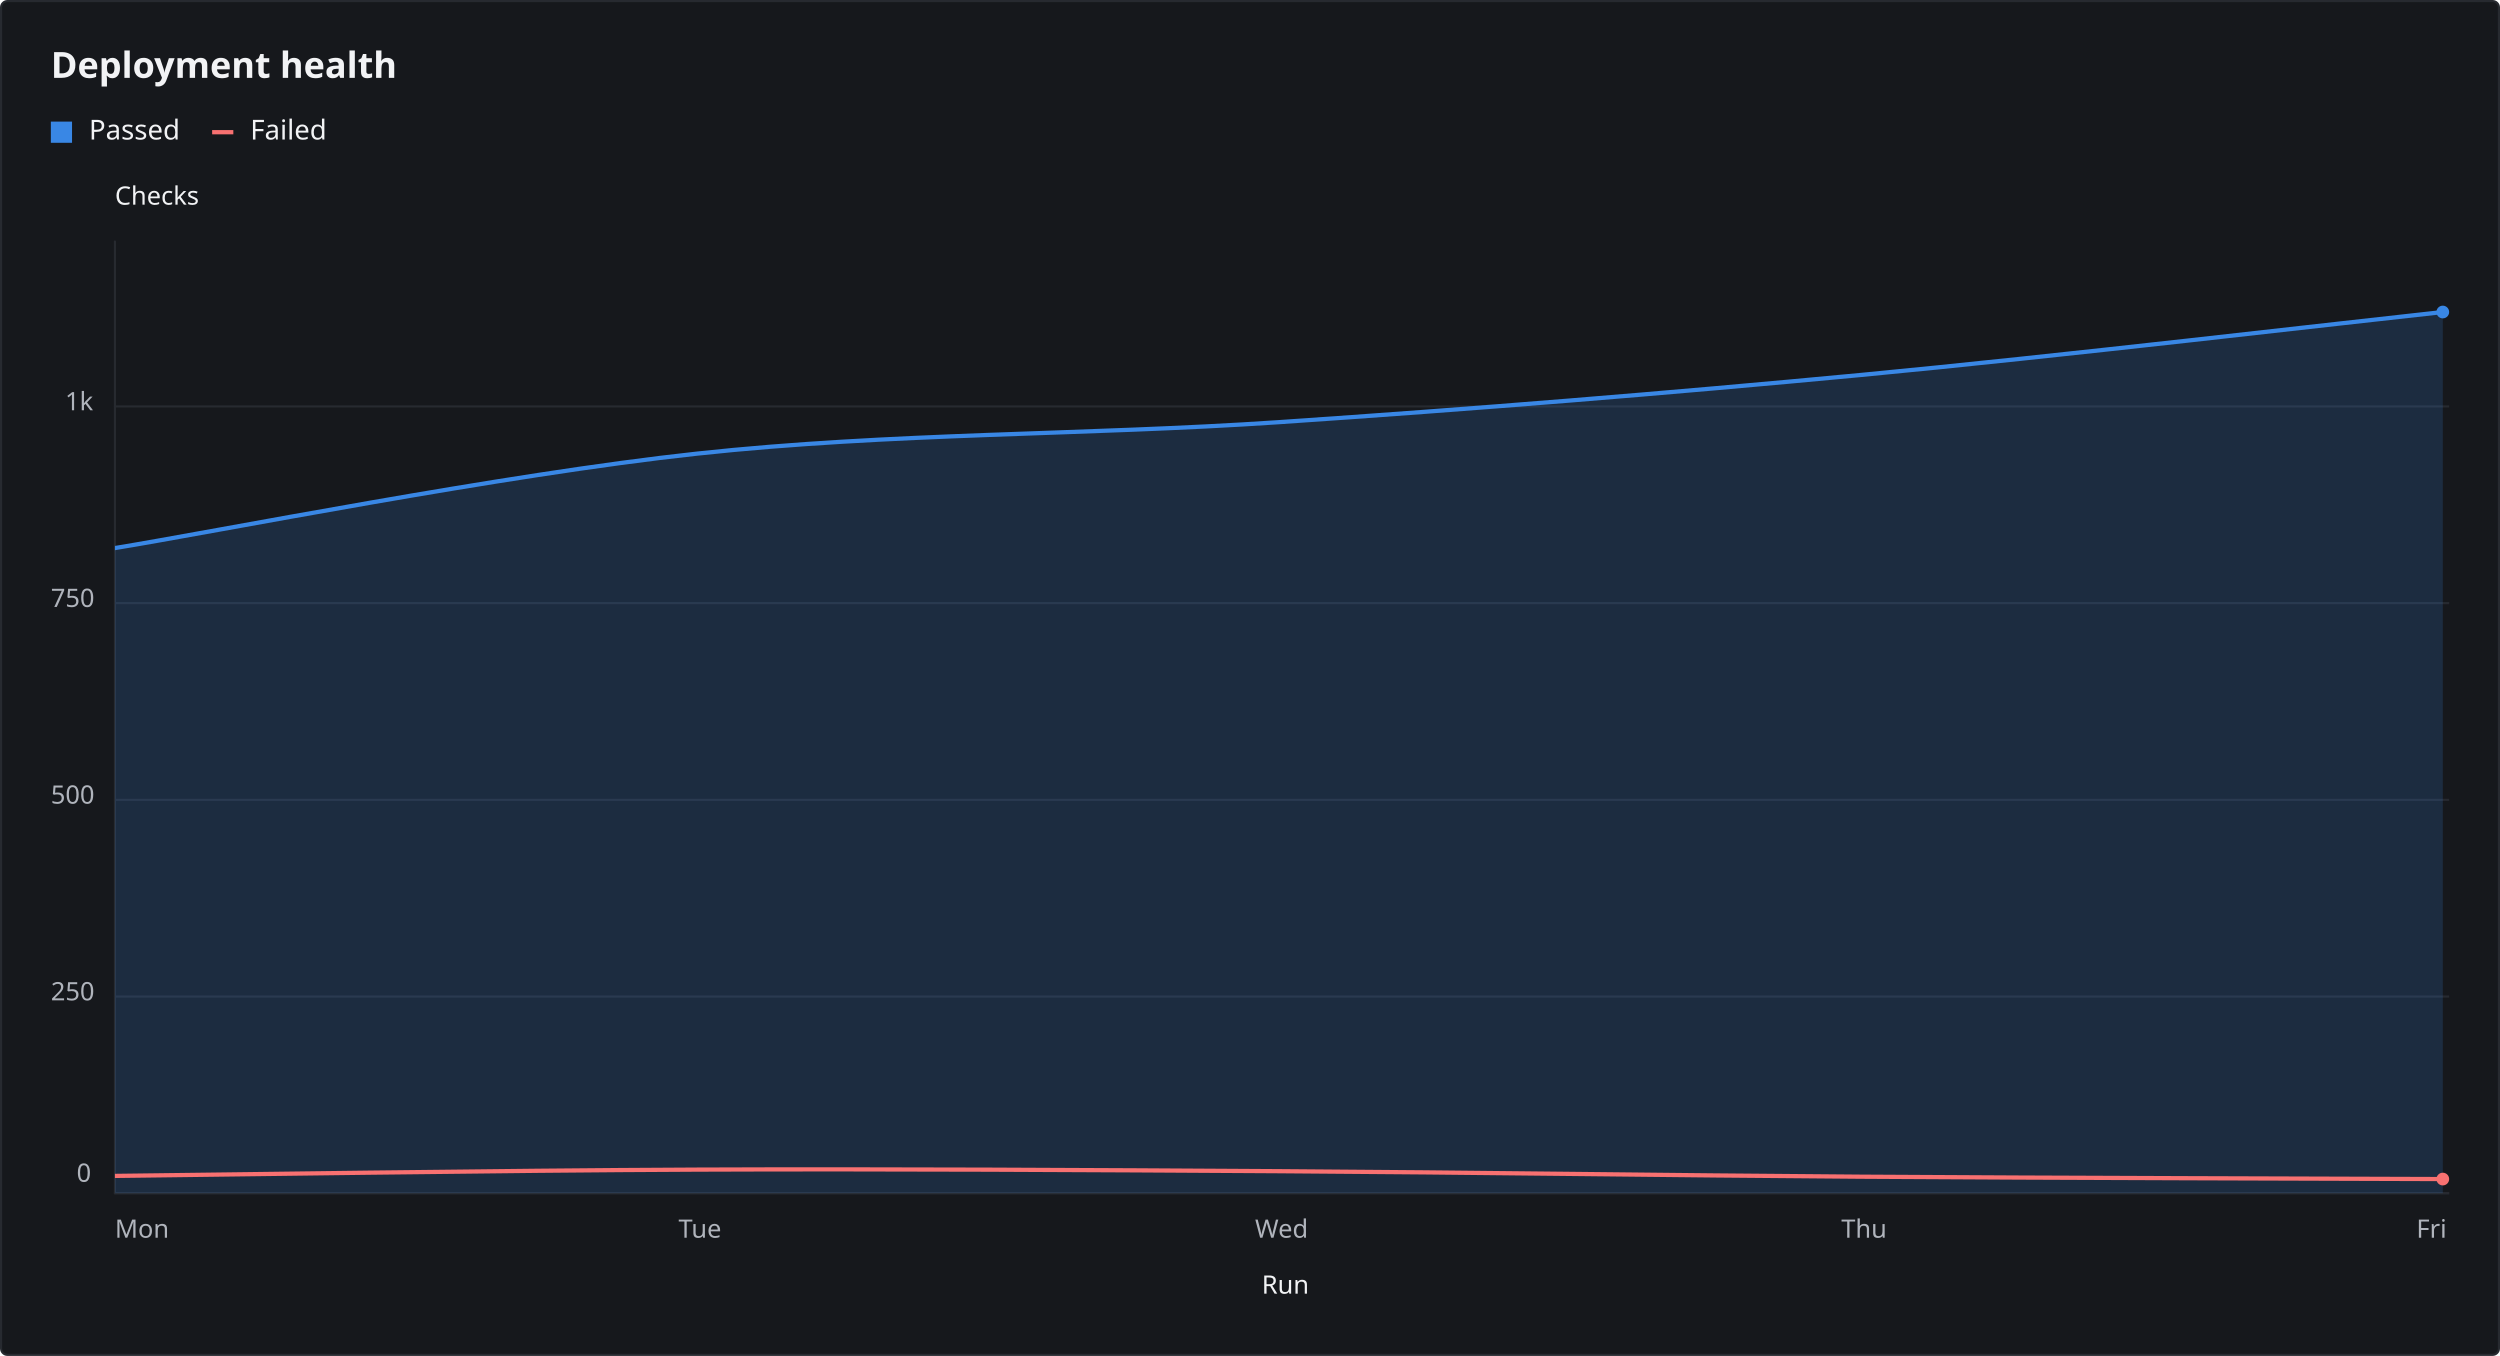
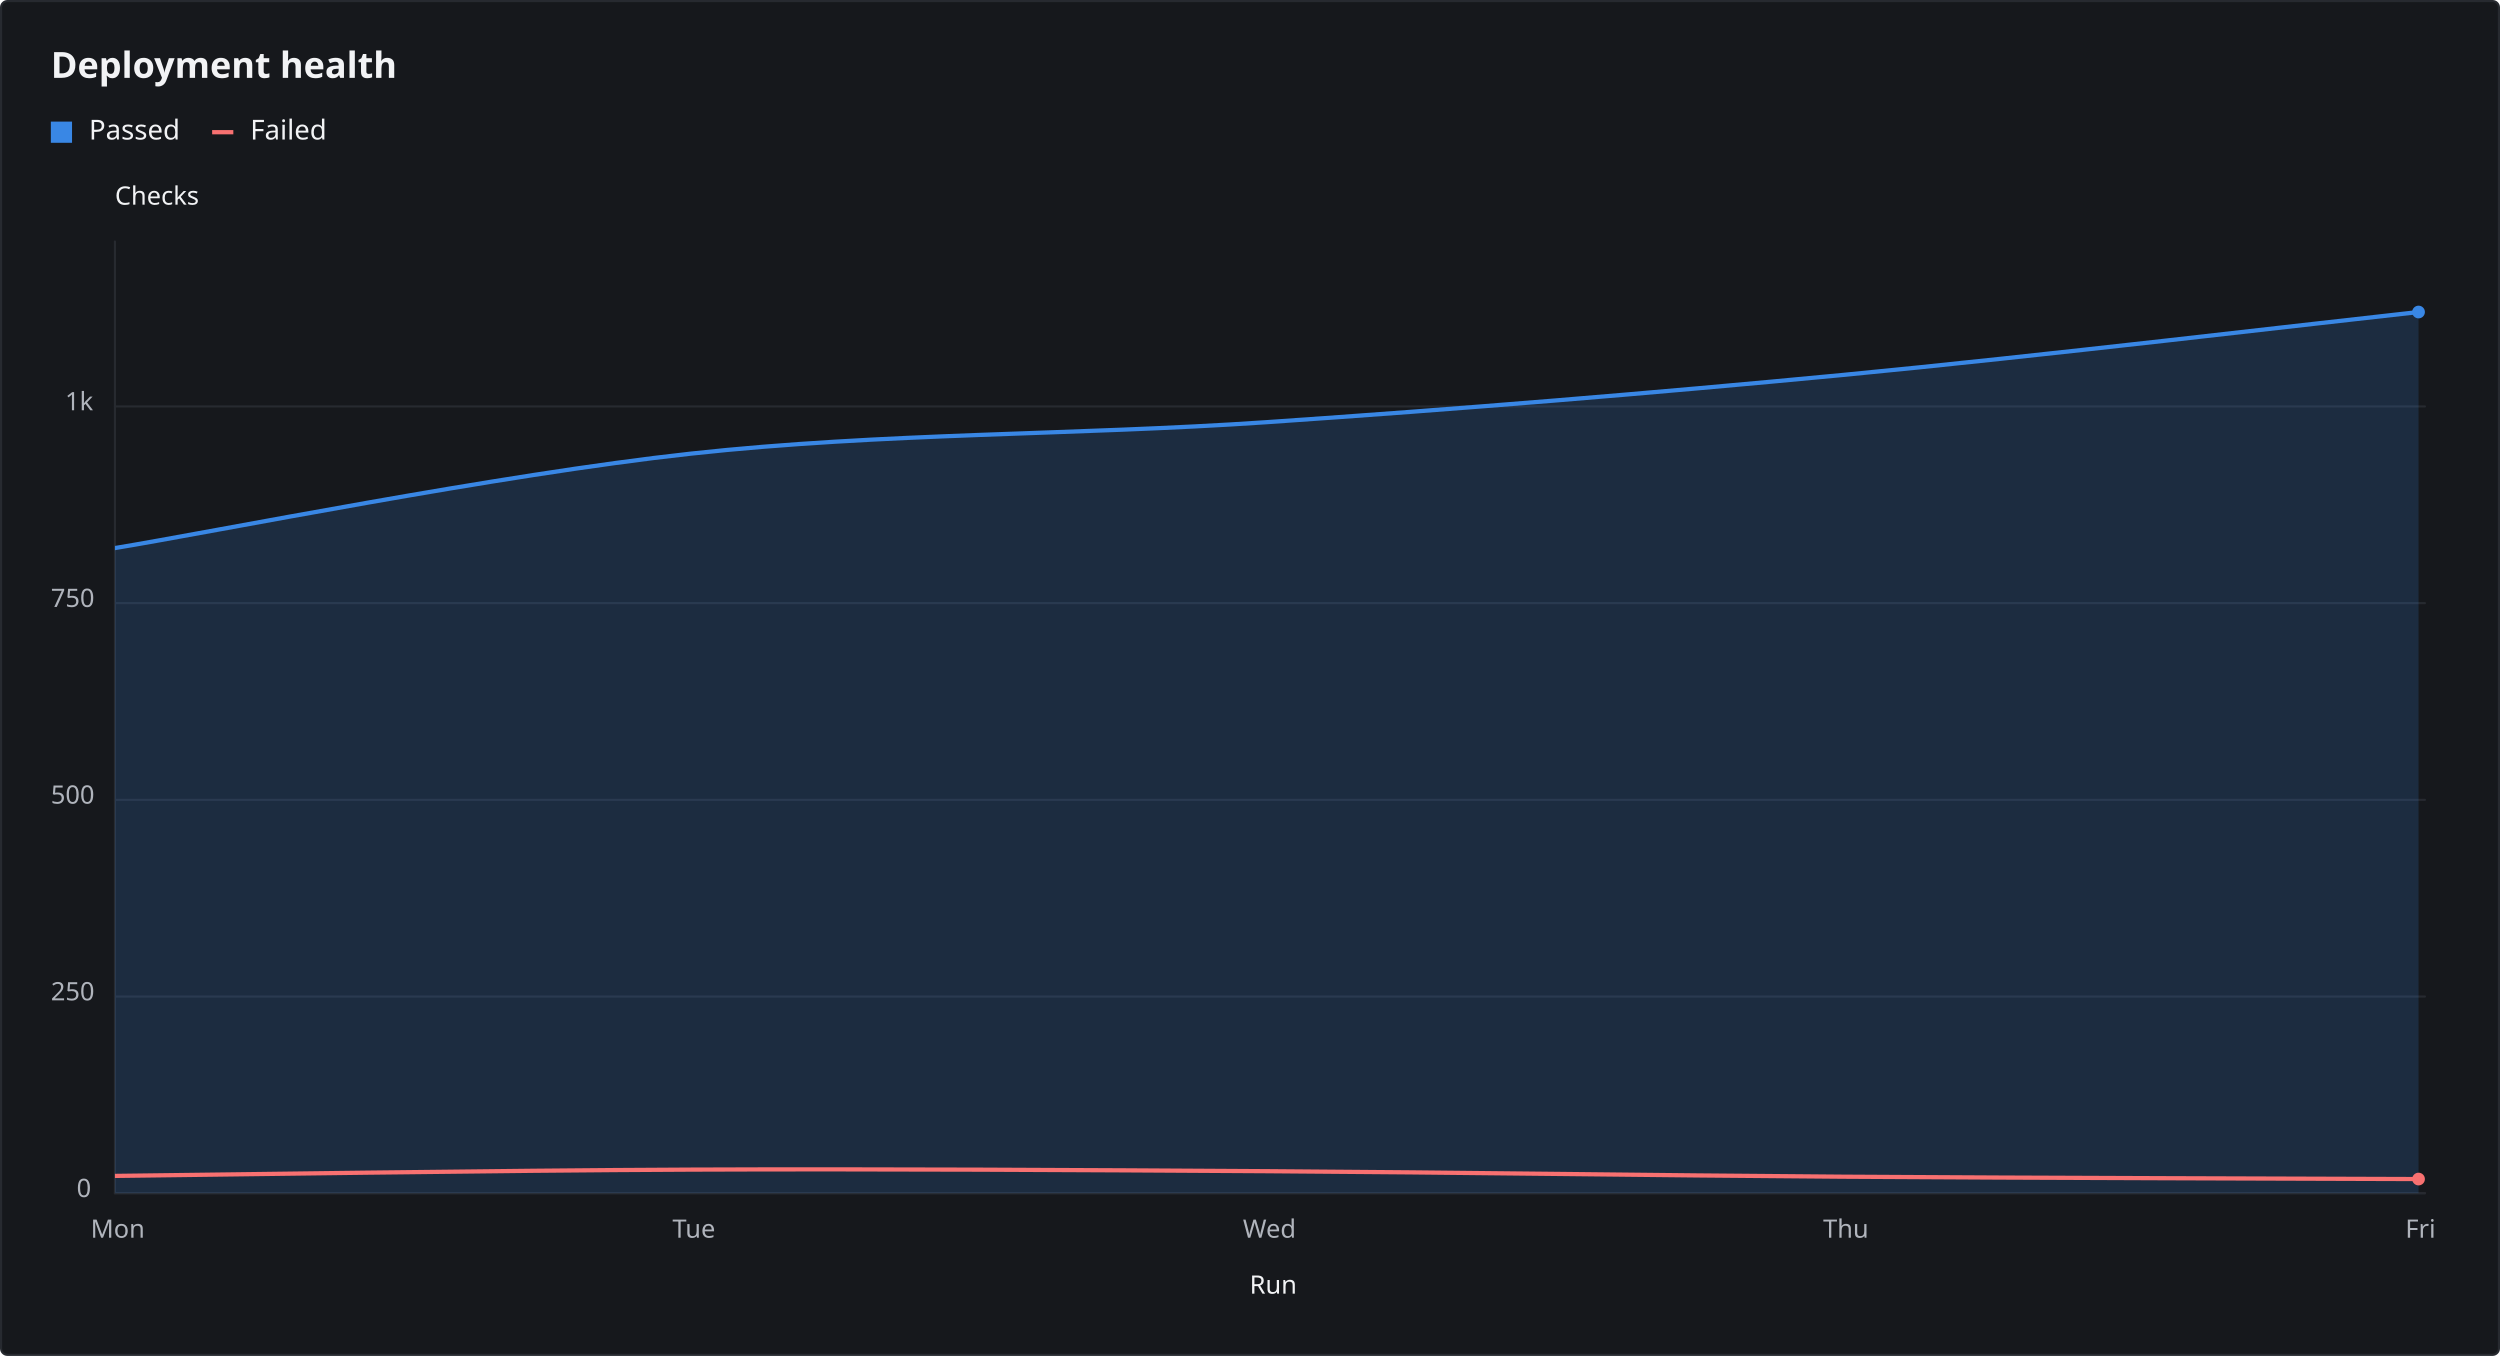
<svg xmlns="http://www.w3.org/2000/svg" width="1180" height="640" viewBox="0 0 1180 640" stroke-linecap="round" stroke-linejoin="round" role="img" aria-label="Deployment health" aria-labelledby="cfx-ex-chart-title" aria-describedby="cfx-ex-chart-description">
  <defs>
    <clipPath id="cfx-ex-chart-clip-1" clipPathUnits="userSpaceOnUse">
      <rect x="24" y="24" width="1132" height="592" />
    </clipPath>
-     <clipPath id="cfx-ex-chart-clip-4" clipPathUnits="userSpaceOnUse">
+     <clipPath id="cfx-ex-chart-clip-6" clipPathUnits="userSpaceOnUse">
      <rect x="24" y="56.1" width="1132" height="19.5" />
    </clipPath>
-     <clipPath id="cfx-ex-chart-clip-6" clipPathUnits="userSpaceOnUse">
+     <clipPath id="cfx-ex-chart-clip-8" clipPathUnits="userSpaceOnUse">
      <rect x="24" y="57.4" width="10" height="10" />
    </clipPath>
-     <clipPath id="cfx-ex-chart-clip-12" clipPathUnits="userSpaceOnUse">
+     <clipPath id="cfx-ex-chart-clip-14" clipPathUnits="userSpaceOnUse">
      <rect x="100.131" y="57.4" width="10" height="10" />
    </clipPath>
-     <clipPath id="cfx-ex-chart-clip-18" clipPathUnits="userSpaceOnUse">
+     <clipPath id="cfx-ex-chart-clip-20" clipPathUnits="userSpaceOnUse">
      <rect x="24" y="87.6" width="1132" height="528.4" />
    </clipPath>
-     <clipPath id="cfx-ex-chart-clip-39" clipPathUnits="userSpaceOnUse">
-       <rect x="54.246" y="114" width="1101.754" height="449.2" />
+     <clipPath id="cfx-ex-chart-clip-42" clipPathUnits="userSpaceOnUse">
+       <rect x="54.246" y="114" width="1090.308" height="449.2" />
    </clipPath>
  </defs>
  <rect x="0.5" y="0.5" width="1179" height="639" rx="3" data-cfx-role="frame-card" fill="#16181C" stroke="#272A30" stroke-width="1" />
  <g clip-path="url(#cfx-ex-chart-clip-1)">
-     <g data-cfx-role="frame-heading">
-       <text x="24" y="36.75" font-family="Calibri, Carlito, Segoe UI, system-ui, sans-serif" font-size="17" font-weight="700" font-style="normal" fill="#F2F3F5" xml:space="preserve" style="white-space:pre;font-language-override:normal;font-palette:normal">Deployment health</text>
+     <g data-cfx-role="frame-heading-source" data-cfx-authored-font-request="Calibri, Carlito, Segoe UI, system-ui, sans-serif|700|normal|17|">
+       <g data-cfx-role="frame-heading">
+         <text x="24" y="36.75" font-family="Calibri, Carlito, Segoe UI, system-ui, sans-serif" font-size="17" font-weight="700" font-style="normal" fill="#F2F3F5" xml:space="preserve" style="white-space:pre;font-language-override:normal;font-palette:normal">Deployment health</text>
+       </g>
    </g>
  </g>
-   <g clip-path="url(#cfx-ex-chart-clip-4)">
-     <g id="cfx-ex-chart-node-5" data-cfx-source-id="legend-series-0" data-cfx-role="legend-entry" aria-label="Passed" data-cfx-series-key="cfx:auto:1" data-cfx-state="None">
-       <g clip-path="url(#cfx-ex-chart-clip-6)">
+   <g clip-path="url(#cfx-ex-chart-clip-6)">
+     <g id="cfx-ex-chart-node-7" data-cfx-source-id="legend-series-0" data-cfx-role="legend-entry" aria-label="Passed" data-cfx-series-key="cfx:auto:1" data-cfx-state="None">
+       <g clip-path="url(#cfx-ex-chart-clip-8)">
        <rect x="24" y="57.4" width="10" height="10" rx="0" data-cfx-role="legend-swatch" fill="#3987E5" stroke="none" stroke-width="1" />
      </g>
      <g data-cfx-role="legend-label">
        <text x="42" y="65.85" font-family="Calibri, Carlito, Segoe UI, system-ui, sans-serif" font-size="13" font-weight="400" font-style="normal" fill="#F2F3F5" xml:space="preserve" style="white-space:pre;font-language-override:normal;font-palette:normal">Passed</text>
      </g>
    </g>
-     <g id="cfx-ex-chart-node-11" data-cfx-source-id="legend-series-1" data-cfx-role="legend-entry" aria-label="Failed" data-cfx-series-key="cfx:auto:2" data-cfx-state="None">
-       <g clip-path="url(#cfx-ex-chart-clip-12)">
+     <g id="cfx-ex-chart-node-13" data-cfx-source-id="legend-series-1" data-cfx-role="legend-entry" aria-label="Failed" data-cfx-series-key="cfx:auto:2" data-cfx-state="None">
+       <g clip-path="url(#cfx-ex-chart-clip-14)">
        <line x1="100.131" y1="62.4" x2="110.131" y2="62.4" data-cfx-role="legend-swatch" fill="none" stroke="#F87171" stroke-width="2" />
      </g>
      <g data-cfx-role="legend-label">
        <text x="118.131" y="65.85" font-family="Calibri, Carlito, Segoe UI, system-ui, sans-serif" font-size="13" font-weight="400" font-style="normal" fill="#F2F3F5" xml:space="preserve" style="white-space:pre;font-language-override:normal;font-palette:normal">Failed</text>
      </g>
    </g>
  </g>
-   <g clip-path="url(#cfx-ex-chart-clip-18)">
-     <line x1="54.246" y1="563.2" x2="1156" y2="563.2" data-cfx-role="grid-y" fill="none" stroke="#272A30" stroke-width="1" />
-     <line x1="54.246" y1="470.359" x2="1156" y2="470.359" data-cfx-role="grid-y" fill="none" stroke="#272A30" stroke-width="1" />
-     <line x1="54.246" y1="377.519" x2="1156" y2="377.519" data-cfx-role="grid-y" fill="none" stroke="#272A30" stroke-width="1" />
-     <line x1="54.246" y1="284.678" x2="1156" y2="284.678" data-cfx-role="grid-y" fill="none" stroke="#272A30" stroke-width="1" />
-     <line x1="54.246" y1="191.838" x2="1156" y2="191.838" data-cfx-role="grid-y" fill="none" stroke="#272A30" stroke-width="1" />
-     <line x1="54.246" y1="563.2" x2="1156" y2="563.2" data-cfx-role="axis-x" fill="none" stroke="#272A30" stroke-width="1" />
+   <g clip-path="url(#cfx-ex-chart-clip-20)">
+     <line x1="54.246" y1="563.2" x2="1144.554" y2="563.2" data-cfx-role="grid-y" fill="none" stroke="#272A30" stroke-width="1" />
+     <line x1="54.246" y1="470.359" x2="1144.554" y2="470.359" data-cfx-role="grid-y" fill="none" stroke="#272A30" stroke-width="1" />
+     <line x1="54.246" y1="377.519" x2="1144.554" y2="377.519" data-cfx-role="grid-y" fill="none" stroke="#272A30" stroke-width="1" />
+     <line x1="54.246" y1="284.678" x2="1144.554" y2="284.678" data-cfx-role="grid-y" fill="none" stroke="#272A30" stroke-width="1" />
+     <line x1="54.246" y1="191.838" x2="1144.554" y2="191.838" data-cfx-role="grid-y" fill="none" stroke="#272A30" stroke-width="1" />
+     <line x1="54.246" y1="563.2" x2="1144.554" y2="563.2" data-cfx-role="axis-x" fill="none" stroke="#272A30" stroke-width="1" />
    <g data-cfx-role="axis-x-label">
-       <text x="54.246" y="584.2" font-family="Calibri, Carlito, Segoe UI, system-ui, sans-serif" font-size="12" font-weight="400" font-style="normal" fill="#B0B4BC" xml:space="preserve" style="white-space:pre;font-language-override:normal;font-palette:normal">Mon</text>
+       <text x="42.8" y="584.2" font-family="Calibri, Carlito, Segoe UI, system-ui, sans-serif" font-size="12" font-weight="400" font-style="normal" fill="#B0B4BC" xml:space="preserve" style="white-space:pre;font-language-override:normal;font-palette:normal">Mon</text>
    </g>
    <g data-cfx-role="axis-x-label">
-       <text x="320.245" y="584.2" font-family="Calibri, Carlito, Segoe UI, system-ui, sans-serif" font-size="12" font-weight="400" font-style="normal" fill="#B0B4BC" xml:space="preserve" style="white-space:pre;font-language-override:normal;font-palette:normal">Tue</text>
+       <text x="317.384" y="584.2" font-family="Calibri, Carlito, Segoe UI, system-ui, sans-serif" font-size="12" font-weight="400" font-style="normal" fill="#B0B4BC" xml:space="preserve" style="white-space:pre;font-language-override:normal;font-palette:normal">Tue</text>
    </g>
    <g data-cfx-role="axis-x-label">
-       <text x="592.367" y="584.2" font-family="Calibri, Carlito, Segoe UI, system-ui, sans-serif" font-size="12" font-weight="400" font-style="normal" fill="#B0B4BC" xml:space="preserve" style="white-space:pre;font-language-override:normal;font-palette:normal">Wed</text>
+       <text x="586.644" y="584.2" font-family="Calibri, Carlito, Segoe UI, system-ui, sans-serif" font-size="12" font-weight="400" font-style="normal" fill="#B0B4BC" xml:space="preserve" style="white-space:pre;font-language-override:normal;font-palette:normal">Wed</text>
    </g>
    <g data-cfx-role="axis-x-label">
-       <text x="869.083" y="584.2" font-family="Calibri, Carlito, Segoe UI, system-ui, sans-serif" font-size="12" font-weight="400" font-style="normal" fill="#B0B4BC" xml:space="preserve" style="white-space:pre;font-language-override:normal;font-palette:normal">Thu</text>
+       <text x="860.498" y="584.2" font-family="Calibri, Carlito, Segoe UI, system-ui, sans-serif" font-size="12" font-weight="400" font-style="normal" fill="#B0B4BC" xml:space="preserve" style="white-space:pre;font-language-override:normal;font-palette:normal">Thu</text>
    </g>
    <g data-cfx-role="axis-x-label">
-       <text x="1140.549" y="584.2" font-family="Calibri, Carlito, Segoe UI, system-ui, sans-serif" font-size="12" font-weight="400" font-style="normal" fill="#B0B4BC" xml:space="preserve" style="white-space:pre;font-language-override:normal;font-palette:normal">Fri</text>
+       <text x="1135.328" y="584.2" font-family="Calibri, Carlito, Segoe UI, system-ui, sans-serif" font-size="12" font-weight="400" font-style="normal" fill="#B0B4BC" xml:space="preserve" style="white-space:pre;font-language-override:normal;font-palette:normal">Fri</text>
    </g>
    <g data-cfx-role="axis-x-title">
-       <text x="595.561" y="610.6" font-family="Calibri, Carlito, Segoe UI, system-ui, sans-serif" font-size="12" font-weight="400" font-style="normal" fill="#F2F3F5" xml:space="preserve" style="white-space:pre;font-language-override:normal;font-palette:normal">Run</text>
+       <text x="589.837" y="610.6" font-family="Calibri, Carlito, Segoe UI, system-ui, sans-serif" font-size="12" font-weight="400" font-style="normal" fill="#F2F3F5" xml:space="preserve" style="white-space:pre;font-language-override:normal;font-palette:normal">Run</text>
    </g>
    <line x1="54.246" y1="114" x2="54.246" y2="563.2" data-cfx-role="axis-y" fill="none" stroke="#272A30" stroke-width="1" />
    <g data-cfx-role="axis-y-label">
-       <text x="36.164" y="557.8" font-family="Calibri, Carlito, Segoe UI, system-ui, sans-serif" font-size="12" font-weight="400" font-style="normal" fill="#B0B4BC" xml:space="preserve" style="white-space:pre;font-language-override:normal;font-palette:normal">0</text>
+       <text x="36.164" y="565" font-family="Calibri, Carlito, Segoe UI, system-ui, sans-serif" font-size="12" font-weight="400" font-style="normal" fill="#B0B4BC" xml:space="preserve" style="white-space:pre;font-language-override:normal;font-palette:normal">0</text>
    </g>
    <g data-cfx-role="axis-y-label">
      <text x="24" y="472.159" font-family="Calibri, Carlito, Segoe UI, system-ui, sans-serif" font-size="12" font-weight="400" font-style="normal" fill="#B0B4BC" xml:space="preserve" style="white-space:pre;font-language-override:normal;font-palette:normal">250</text>
    </g>
    <g data-cfx-role="axis-y-label">
      <text x="24" y="379.319" font-family="Calibri, Carlito, Segoe UI, system-ui, sans-serif" font-size="12" font-weight="400" font-style="normal" fill="#B0B4BC" xml:space="preserve" style="white-space:pre;font-language-override:normal;font-palette:normal">500</text>
    </g>
    <g data-cfx-role="axis-y-label">
      <text x="24" y="286.478" font-family="Calibri, Carlito, Segoe UI, system-ui, sans-serif" font-size="12" font-weight="400" font-style="normal" fill="#B0B4BC" xml:space="preserve" style="white-space:pre;font-language-override:normal;font-palette:normal">750</text>
    </g>
    <g data-cfx-role="axis-y-label">
      <text x="30.709" y="193.638" font-family="Calibri, Carlito, Segoe UI, system-ui, sans-serif" font-size="12" font-weight="400" font-style="normal" fill="#B0B4BC" xml:space="preserve" style="white-space:pre;font-language-override:normal;font-palette:normal">1k</text>
    </g>
    <g data-cfx-role="axis-y-title">
      <text x="54.246" y="96.6" font-family="Calibri, Carlito, Segoe UI, system-ui, sans-serif" font-size="12" font-weight="400" font-style="normal" fill="#F2F3F5" xml:space="preserve" style="white-space:pre;font-language-override:normal;font-palette:normal">Checks</text>
    </g>
  </g>
-   <g clip-path="url(#cfx-ex-chart-clip-39)" />
  <g id="cfx-ex-chart-node-41" data-cfx-source-id="series-0" data-cfx-role="series" aria-label="Passed" data-cfx-coordinate-system="cartesian" data-cfx-decimation="" data-cfx-kind="Area" data-cfx-pin-state-colors="false" data-cfx-rendered-points="5" data-cfx-semantic-role="" data-cfx-series="0" data-cfx-series-key="cfx:auto:1" data-cfx-series-name="Passed" data-cfx-series-scope="local" data-cfx-source-points="5" data-cfx-state="none">
-     <g clip-path="url(#cfx-ex-chart-clip-39)">
+     <g clip-path="url(#cfx-ex-chart-clip-42)">
      <g data-cfx-role="fill-segment" data-cfx-fill-point-count="5" data-cfx-fill-point-start="0">
-         <path d="M 54.246 258.683 L 60.436 257.654 L 67.52 256.435 L 75.438 255.042 L 84.131 253.491 L 93.54 251.798 L 103.604 249.979 L 114.265 248.051 L 125.462 246.029 L 137.135 243.93 L 149.227 241.769 L 161.675 239.564 L 174.422 237.329 L 187.408 235.082 L 200.572 232.838 L 213.855 230.613 L 227.198 228.424 L 240.541 226.286 L 253.824 224.216 L 266.989 222.229 L 279.974 220.343 L 292.721 218.573 L 305.17 216.935 L 317.261 215.445 L 328.935 214.119 L 340.878 212.889 L 352.821 211.776 L 364.764 210.772 L 376.706 209.866 L 388.649 209.05 L 400.592 208.314 L 412.535 207.65 L 424.478 207.048 L 436.421 206.499 L 448.364 205.994 L 460.307 205.524 L 472.25 205.08 L 484.193 204.652 L 496.136 204.231 L 508.079 203.809 L 520.022 203.376 L 531.965 202.922 L 543.908 202.439 L 555.851 201.918 L 567.794 201.349 L 579.737 200.723 L 591.68 200.032 L 603.623 199.265 L 615.566 198.45 L 627.509 197.622 L 639.452 196.78 L 651.395 195.923 L 663.338 195.053 L 675.281 194.168 L 687.224 193.27 L 699.167 192.357 L 711.11 191.43 L 723.053 190.49 L 734.996 189.535 L 746.939 188.566 L 758.882 187.583 L 770.825 186.587 L 782.768 185.576 L 794.711 184.551 L 806.654 183.512 L 818.597 182.459 L 830.54 181.392 L 842.483 180.311 L 854.426 179.215 L 866.369 178.106 L 878.312 176.983 L 889.985 175.863 L 902.077 174.673 L 914.525 173.422 L 927.272 172.118 L 940.258 170.768 L 953.422 169.382 L 966.705 167.966 L 980.048 166.53 L 993.391 165.081 L 1006.674 163.626 L 1019.838 162.176 L 1032.824 160.736 L 1045.571 159.316 L 1058.019 157.923 L 1070.111 156.565 L 1081.784 155.251 L 1092.981 153.989 L 1103.642 152.786 L 1113.706 151.651 L 1123.115 150.592 L 1131.808 149.617 L 1139.727 148.733 L 1146.81 147.95 L 1153 147.274 L 1153 563.2 L 1146.521 563.2 L 1139.07 563.2 L 1130.717 563.2 L 1121.528 563.2 L 1111.572 563.2 L 1100.916 563.2 L 1089.628 563.2 L 1077.775 563.2 L 1065.426 563.2 L 1052.647 563.2 L 1039.508 563.2 L 1026.075 563.2 L 1012.416 563.2 L 998.599 563.2 L 984.692 563.2 L 970.762 563.2 L 956.878 563.2 L 943.106 563.2 L 929.515 563.2 L 916.172 563.2 L 903.146 563.2 L 890.503 563.2 L 878.312 563.2 L 866.369 563.2 L 854.426 563.2 L 842.483 563.2 L 830.54 563.2 L 818.597 563.2 L 806.654 563.2 L 794.711 563.2 L 782.768 563.2 L 770.825 563.2 L 758.882 563.2 L 746.939 563.2 L 734.996 563.2 L 723.053 563.2 L 711.11 563.2 L 699.167 563.2 L 687.224 563.2 L 675.281 563.2 L 663.338 563.2 L 651.395 563.2 L 639.452 563.2 L 627.509 563.2 L 615.566 563.2 L 603.623 563.2 L 591.68 563.2 L 579.737 563.2 L 567.794 563.2 L 555.851 563.2 L 543.908 563.2 L 531.965 563.2 L 520.022 563.2 L 508.079 563.2 L 496.136 563.2 L 484.193 563.2 L 472.25 563.2 L 460.307 563.2 L 448.364 563.2 L 436.421 563.2 L 424.478 563.2 L 412.535 563.2 L 400.592 563.2 L 388.649 563.2 L 376.706 563.2 L 364.764 563.2 L 352.821 563.2 L 340.878 563.2 L 328.935 563.2 L 316.743 563.2 L 304.1 563.2 L 291.074 563.2 L 277.731 563.2 L 264.14 563.2 L 250.368 563.2 L 236.484 563.2 L 222.554 563.2 L 208.647 563.2 L 194.83 563.2 L 181.171 563.2 L 167.738 563.2 L 154.599 563.2 L 141.82 563.2 L 129.471 563.2 L 117.618 563.2 L 106.33 563.2 L 95.674 563.2 L 85.718 563.2 L 76.529 563.2 L 68.176 563.2 L 60.726 563.2 L 54.246 563.2 Z" data-cfx-role="area" fill="rgba(57,135,229,0.18)" stroke="none" stroke-width="1" fill-rule="evenodd" />
+         <path d="M 54.246 258.683 L 60.658 257.605 L 68.031 256.32 L 76.297 254.848 L 85.39 253.206 L 95.242 251.412 L 105.788 249.486 L 116.958 247.445 L 128.687 245.307 L 140.908 243.091 L 153.553 240.815 L 166.556 238.498 L 179.849 236.157 L 193.366 233.812 L 207.038 231.48 L 220.801 229.18 L 234.585 226.93 L 248.325 224.748 L 261.953 222.653 L 275.403 220.663 L 288.607 218.797 L 301.498 217.071 L 314.009 215.506 L 326.073 214.119 L 337.892 212.889 L 349.71 211.776 L 361.529 210.772 L 373.347 209.866 L 385.166 209.05 L 396.984 208.314 L 408.803 207.65 L 420.621 207.048 L 432.44 206.499 L 444.259 205.994 L 456.077 205.524 L 467.896 205.08 L 479.714 204.652 L 491.533 204.231 L 503.351 203.809 L 515.17 203.376 L 526.989 202.922 L 538.807 202.439 L 550.626 201.918 L 562.444 201.349 L 574.263 200.723 L 586.081 200.032 L 597.9 199.265 L 609.718 198.45 L 621.537 197.622 L 633.356 196.78 L 645.174 195.923 L 656.993 195.053 L 668.811 194.168 L 680.63 193.27 L 692.448 192.357 L 704.267 191.43 L 716.086 190.49 L 727.904 189.535 L 739.723 188.566 L 751.541 187.583 L 763.36 186.587 L 775.178 185.576 L 786.997 184.551 L 798.815 183.512 L 810.634 182.459 L 822.453 181.392 L 834.271 180.311 L 846.09 179.215 L 857.908 178.106 L 869.727 176.983 L 881.791 175.812 L 894.302 174.566 L 907.193 173.254 L 920.397 171.886 L 933.846 170.47 L 947.475 169.015 L 961.215 167.531 L 974.999 166.027 L 988.761 164.512 L 1002.434 162.995 L 1015.951 161.485 L 1029.244 159.992 L 1042.247 158.525 L 1054.892 157.092 L 1067.112 155.703 L 1078.842 154.367 L 1090.012 153.094 L 1100.557 151.892 L 1110.41 150.771 L 1119.503 149.739 L 1127.769 148.806 L 1135.142 147.982 L 1141.554 147.274 L 1141.554 563.2 L 1135.142 563.2 L 1127.769 563.2 L 1119.503 563.2 L 1110.41 563.2 L 1100.557 563.2 L 1090.012 563.2 L 1078.842 563.2 L 1067.112 563.2 L 1054.892 563.2 L 1042.247 563.2 L 1029.244 563.2 L 1015.951 563.2 L 1002.434 563.2 L 988.761 563.2 L 974.999 563.2 L 961.215 563.2 L 947.475 563.2 L 933.846 563.2 L 920.397 563.2 L 907.193 563.2 L 894.302 563.2 L 881.791 563.2 L 869.727 563.2 L 857.908 563.2 L 846.09 563.2 L 834.271 563.2 L 822.453 563.2 L 810.634 563.2 L 798.815 563.2 L 786.997 563.2 L 775.178 563.2 L 763.36 563.2 L 751.541 563.2 L 739.723 563.2 L 727.904 563.2 L 716.086 563.2 L 704.267 563.2 L 692.448 563.2 L 680.63 563.2 L 668.811 563.2 L 656.993 563.2 L 645.174 563.2 L 633.356 563.2 L 621.537 563.2 L 609.718 563.2 L 597.9 563.2 L 586.081 563.2 L 574.263 563.2 L 562.444 563.2 L 550.626 563.2 L 538.807 563.2 L 526.989 563.2 L 515.17 563.2 L 503.351 563.2 L 491.533 563.2 L 479.714 563.2 L 467.896 563.2 L 456.077 563.2 L 444.259 563.2 L 432.44 563.2 L 420.621 563.2 L 408.803 563.2 L 396.984 563.2 L 385.166 563.2 L 373.347 563.2 L 361.529 563.2 L 349.71 563.2 L 337.892 563.2 L 326.073 563.2 L 314.009 563.2 L 301.498 563.2 L 288.607 563.2 L 275.403 563.2 L 261.953 563.2 L 248.325 563.2 L 234.585 563.2 L 220.801 563.2 L 207.038 563.2 L 193.366 563.2 L 179.849 563.2 L 166.556 563.2 L 153.553 563.2 L 140.908 563.2 L 128.687 563.2 L 116.958 563.2 L 105.788 563.2 L 95.242 563.2 L 85.39 563.2 L 76.297 563.2 L 68.031 563.2 L 60.658 563.2 L 54.246 563.2 Z" data-cfx-role="area" fill="rgba(57,135,229,0.18)" stroke="none" stroke-width="1" fill-rule="evenodd" />
      </g>
-       <path d="M 54.246 258.683 C 100.028 251.256 237.372 224.022 328.935 214.119 C 420.497 204.216 512.06 205.454 603.623 199.265 C 695.186 193.075 786.749 185.648 878.312 176.983 C 969.874 168.318 1107.219 152.226 1153 147.274" data-cfx-role="line" fill="none" stroke="#3987E5" stroke-width="2" />
+       <path d="M 54.246 258.683 C 99.551 251.256 235.464 224.022 326.073 214.119 C 416.682 204.216 507.291 205.454 597.9 199.265 C 688.509 193.075 779.118 185.648 869.727 176.983 C 960.336 168.318 1096.249 152.226 1141.554 147.274" data-cfx-role="line" fill="none" stroke="#3987E5" stroke-width="2" />
    </g>
-     <g id="cfx-ex-chart-node-48" data-cfx-source-id="series-0-point-0" data-cfx-role="point" aria-label="Passed: 820 (1, 820)" data-cfx-axis="primary" data-cfx-fill-pattern="None" data-cfx-label="820" data-cfx-point="0" data-cfx-semantic-role="" data-cfx-series="0" data-cfx-series-key="cfx:auto:1" data-cfx-series-scope="local" data-cfx-source-point="0" data-cfx-state="none" data-cfx-x="1" data-cfx-y="820" />
-     <g id="cfx-ex-chart-node-50" data-cfx-source-id="series-0-point-1" data-cfx-role="point" aria-label="Passed: 940 (2, 940)" data-cfx-axis="primary" data-cfx-fill-pattern="None" data-cfx-label="940" data-cfx-point="1" data-cfx-semantic-role="" data-cfx-series="0" data-cfx-series-key="cfx:auto:1" data-cfx-series-scope="local" data-cfx-source-point="1" data-cfx-state="none" data-cfx-x="2" data-cfx-y="940" />
-     <g id="cfx-ex-chart-node-52" data-cfx-source-id="series-0-point-2" data-cfx-role="point" aria-label="Passed: 980 (3, 980)" data-cfx-axis="primary" data-cfx-fill-pattern="None" data-cfx-label="980" data-cfx-point="2" data-cfx-semantic-role="" data-cfx-series="0" data-cfx-series-key="cfx:auto:1" data-cfx-series-scope="local" data-cfx-source-point="2" data-cfx-state="none" data-cfx-x="3" data-cfx-y="980" />
-     <g id="cfx-ex-chart-node-54" data-cfx-source-id="series-0-point-3" data-cfx-role="point" aria-label="Passed: 1,040 (4, 1040)" data-cfx-axis="primary" data-cfx-fill-pattern="None" data-cfx-label="1,040" data-cfx-point="3" data-cfx-semantic-role="" data-cfx-series="0" data-cfx-series-key="cfx:auto:1" data-cfx-series-scope="local" data-cfx-source-point="3" data-cfx-state="none" data-cfx-x="4" data-cfx-y="1040" />
-     <g id="cfx-ex-chart-node-56" data-cfx-source-id="series-0-point-4" data-cfx-role="point" aria-label="Passed: 1,120 (5, 1120)" data-cfx-axis="primary" data-cfx-fill-pattern="None" data-cfx-label="1,120" data-cfx-point="4" data-cfx-semantic-role="" data-cfx-series="0" data-cfx-series-key="cfx:auto:1" data-cfx-series-scope="local" data-cfx-source-point="4" data-cfx-state="none" data-cfx-x="5" data-cfx-y="1120">
-       <ellipse cx="1153" cy="147.274" rx="3" ry="3" data-cfx-role="marker" fill="#3987E5" stroke="none" stroke-width="0" />
+     <g id="cfx-ex-chart-node-48" data-cfx-source-id="series-0-point-0" data-cfx-role="point" aria-label="Passed: 820 (1, 820)" data-cfx-axis="primary" data-cfx-display-label="Mon" data-cfx-fill-pattern="None" data-cfx-formatted-value="820" data-cfx-formatted-x="Mon" data-cfx-label="820" data-cfx-point="0" data-cfx-semantic-role="" data-cfx-series="0" data-cfx-series-key="cfx:auto:1" data-cfx-series-scope="local" data-cfx-source-point="0" data-cfx-state="none" data-cfx-x="1" data-cfx-y="820" />
+     <g id="cfx-ex-chart-node-50" data-cfx-source-id="series-0-point-1" data-cfx-role="point" aria-label="Passed: 940 (2, 940)" data-cfx-axis="primary" data-cfx-display-label="Tue" data-cfx-fill-pattern="None" data-cfx-formatted-value="940" data-cfx-formatted-x="Tue" data-cfx-label="940" data-cfx-point="1" data-cfx-semantic-role="" data-cfx-series="0" data-cfx-series-key="cfx:auto:1" data-cfx-series-scope="local" data-cfx-source-point="1" data-cfx-state="none" data-cfx-x="2" data-cfx-y="940" />
+     <g id="cfx-ex-chart-node-52" data-cfx-source-id="series-0-point-2" data-cfx-role="point" aria-label="Passed: 980 (3, 980)" data-cfx-axis="primary" data-cfx-display-label="Wed" data-cfx-fill-pattern="None" data-cfx-formatted-value="980" data-cfx-formatted-x="Wed" data-cfx-label="980" data-cfx-point="2" data-cfx-semantic-role="" data-cfx-series="0" data-cfx-series-key="cfx:auto:1" data-cfx-series-scope="local" data-cfx-source-point="2" data-cfx-state="none" data-cfx-x="3" data-cfx-y="980" />
+     <g id="cfx-ex-chart-node-54" data-cfx-source-id="series-0-point-3" data-cfx-role="point" aria-label="Passed: 1,040 (4, 1040)" data-cfx-axis="primary" data-cfx-display-label="Thu" data-cfx-fill-pattern="None" data-cfx-formatted-value="1k" data-cfx-formatted-x="Thu" data-cfx-label="1,040" data-cfx-point="3" data-cfx-semantic-role="" data-cfx-series="0" data-cfx-series-key="cfx:auto:1" data-cfx-series-scope="local" data-cfx-source-point="3" data-cfx-state="none" data-cfx-x="4" data-cfx-y="1040" />
+     <g id="cfx-ex-chart-node-56" data-cfx-source-id="series-0-point-4" data-cfx-role="point" aria-label="Passed: 1,120 (5, 1120)" data-cfx-axis="primary" data-cfx-display-label="Fri" data-cfx-fill-pattern="None" data-cfx-formatted-value="1.1k" data-cfx-formatted-x="Fri" data-cfx-label="1,120" data-cfx-point="4" data-cfx-semantic-role="" data-cfx-series="0" data-cfx-series-key="cfx:auto:1" data-cfx-series-scope="local" data-cfx-source-point="4" data-cfx-state="none" data-cfx-x="5" data-cfx-y="1120">
+       <ellipse cx="1141.554" cy="147.274" rx="3" ry="3" data-cfx-role="marker" fill="#3987E5" stroke="none" stroke-width="0" />
    </g>
  </g>
  <g id="cfx-ex-chart-node-60" data-cfx-source-id="series-1" data-cfx-role="series" aria-label="Failed" data-cfx-coordinate-system="cartesian" data-cfx-decimation="" data-cfx-kind="Line" data-cfx-pin-state-colors="false" data-cfx-rendered-points="5" data-cfx-semantic-role="" data-cfx-series="1" data-cfx-series-key="cfx:auto:2" data-cfx-series-name="Failed" data-cfx-series-scope="local" data-cfx-source-points="5" data-cfx-state="none">
-     <g clip-path="url(#cfx-ex-chart-clip-39)">
-       <path d="M 54.246 555.03 C 100.028 554.535 237.372 552.43 328.935 552.059 C 420.497 551.688 512.06 552.245 603.623 552.802 C 695.186 553.359 786.749 554.782 878.312 555.401 C 969.874 556.02 1107.219 556.33 1153 556.515" data-cfx-role="line" fill="none" stroke="#F87171" stroke-width="2" />
+     <g clip-path="url(#cfx-ex-chart-clip-42)">
+       <path d="M 54.246 555.03 C 99.551 554.535 235.464 552.43 326.073 552.059 C 416.682 551.688 507.291 552.245 597.9 552.802 C 688.509 553.359 779.118 554.782 869.727 555.401 C 960.336 556.02 1096.249 556.33 1141.554 556.515" data-cfx-role="line" fill="none" stroke="#F87171" stroke-width="2" />
    </g>
-     <g id="cfx-ex-chart-node-64" data-cfx-source-id="series-1-point-0" data-cfx-role="point" aria-label="Failed: 22 (1, 22)" data-cfx-axis="primary" data-cfx-fill-pattern="None" data-cfx-label="22" data-cfx-point="0" data-cfx-semantic-role="" data-cfx-series="1" data-cfx-series-key="cfx:auto:2" data-cfx-series-scope="local" data-cfx-source-point="0" data-cfx-state="none" data-cfx-x="1" data-cfx-y="22" />
-     <g id="cfx-ex-chart-node-66" data-cfx-source-id="series-1-point-1" data-cfx-role="point" aria-label="Failed: 30 (2, 30)" data-cfx-axis="primary" data-cfx-fill-pattern="None" data-cfx-label="30" data-cfx-point="1" data-cfx-semantic-role="" data-cfx-series="1" data-cfx-series-key="cfx:auto:2" data-cfx-series-scope="local" data-cfx-source-point="1" data-cfx-state="none" data-cfx-x="2" data-cfx-y="30" />
-     <g id="cfx-ex-chart-node-68" data-cfx-source-id="series-1-point-2" data-cfx-role="point" aria-label="Failed: 28 (3, 28)" data-cfx-axis="primary" data-cfx-fill-pattern="None" data-cfx-label="28" data-cfx-point="2" data-cfx-semantic-role="" data-cfx-series="1" data-cfx-series-key="cfx:auto:2" data-cfx-series-scope="local" data-cfx-source-point="2" data-cfx-state="none" data-cfx-x="3" data-cfx-y="28" />
-     <g id="cfx-ex-chart-node-70" data-cfx-source-id="series-1-point-3" data-cfx-role="point" aria-label="Failed: 21 (4, 21)" data-cfx-axis="primary" data-cfx-fill-pattern="None" data-cfx-label="21" data-cfx-point="3" data-cfx-semantic-role="" data-cfx-series="1" data-cfx-series-key="cfx:auto:2" data-cfx-series-scope="local" data-cfx-source-point="3" data-cfx-state="none" data-cfx-x="4" data-cfx-y="21" />
-     <g id="cfx-ex-chart-node-72" data-cfx-source-id="series-1-point-4" data-cfx-role="point" aria-label="Failed: 18 (5, 18)" data-cfx-axis="primary" data-cfx-fill-pattern="None" data-cfx-label="18" data-cfx-point="4" data-cfx-semantic-role="" data-cfx-series="1" data-cfx-series-key="cfx:auto:2" data-cfx-series-scope="local" data-cfx-source-point="4" data-cfx-state="none" data-cfx-x="5" data-cfx-y="18">
-       <ellipse cx="1153" cy="556.515" rx="3" ry="3" data-cfx-role="marker" fill="#F87171" stroke="none" stroke-width="0" />
+     <g id="cfx-ex-chart-node-64" data-cfx-source-id="series-1-point-0" data-cfx-role="point" aria-label="Failed: 22 (1, 22)" data-cfx-axis="primary" data-cfx-display-label="Mon" data-cfx-fill-pattern="None" data-cfx-formatted-value="22" data-cfx-formatted-x="Mon" data-cfx-label="22" data-cfx-point="0" data-cfx-semantic-role="" data-cfx-series="1" data-cfx-series-key="cfx:auto:2" data-cfx-series-scope="local" data-cfx-source-point="0" data-cfx-state="none" data-cfx-x="1" data-cfx-y="22" />
+     <g id="cfx-ex-chart-node-66" data-cfx-source-id="series-1-point-1" data-cfx-role="point" aria-label="Failed: 30 (2, 30)" data-cfx-axis="primary" data-cfx-display-label="Tue" data-cfx-fill-pattern="None" data-cfx-formatted-value="30" data-cfx-formatted-x="Tue" data-cfx-label="30" data-cfx-point="1" data-cfx-semantic-role="" data-cfx-series="1" data-cfx-series-key="cfx:auto:2" data-cfx-series-scope="local" data-cfx-source-point="1" data-cfx-state="none" data-cfx-x="2" data-cfx-y="30" />
+     <g id="cfx-ex-chart-node-68" data-cfx-source-id="series-1-point-2" data-cfx-role="point" aria-label="Failed: 28 (3, 28)" data-cfx-axis="primary" data-cfx-display-label="Wed" data-cfx-fill-pattern="None" data-cfx-formatted-value="28" data-cfx-formatted-x="Wed" data-cfx-label="28" data-cfx-point="2" data-cfx-semantic-role="" data-cfx-series="1" data-cfx-series-key="cfx:auto:2" data-cfx-series-scope="local" data-cfx-source-point="2" data-cfx-state="none" data-cfx-x="3" data-cfx-y="28" />
+     <g id="cfx-ex-chart-node-70" data-cfx-source-id="series-1-point-3" data-cfx-role="point" aria-label="Failed: 21 (4, 21)" data-cfx-axis="primary" data-cfx-display-label="Thu" data-cfx-fill-pattern="None" data-cfx-formatted-value="21" data-cfx-formatted-x="Thu" data-cfx-label="21" data-cfx-point="3" data-cfx-semantic-role="" data-cfx-series="1" data-cfx-series-key="cfx:auto:2" data-cfx-series-scope="local" data-cfx-source-point="3" data-cfx-state="none" data-cfx-x="4" data-cfx-y="21" />
+     <g id="cfx-ex-chart-node-72" data-cfx-source-id="series-1-point-4" data-cfx-role="point" aria-label="Failed: 18 (5, 18)" data-cfx-axis="primary" data-cfx-display-label="Fri" data-cfx-fill-pattern="None" data-cfx-formatted-value="18" data-cfx-formatted-x="Fri" data-cfx-label="18" data-cfx-point="4" data-cfx-semantic-role="" data-cfx-series="1" data-cfx-series-key="cfx:auto:2" data-cfx-series-scope="local" data-cfx-source-point="4" data-cfx-state="none" data-cfx-x="5" data-cfx-y="18">
+       <ellipse cx="1141.554" cy="556.515" rx="3" ry="3" data-cfx-role="marker" fill="#F87171" stroke="none" stroke-width="0" />
    </g>
  </g>
-   <g clip-path="url(#cfx-ex-chart-clip-39)" />
</svg>
